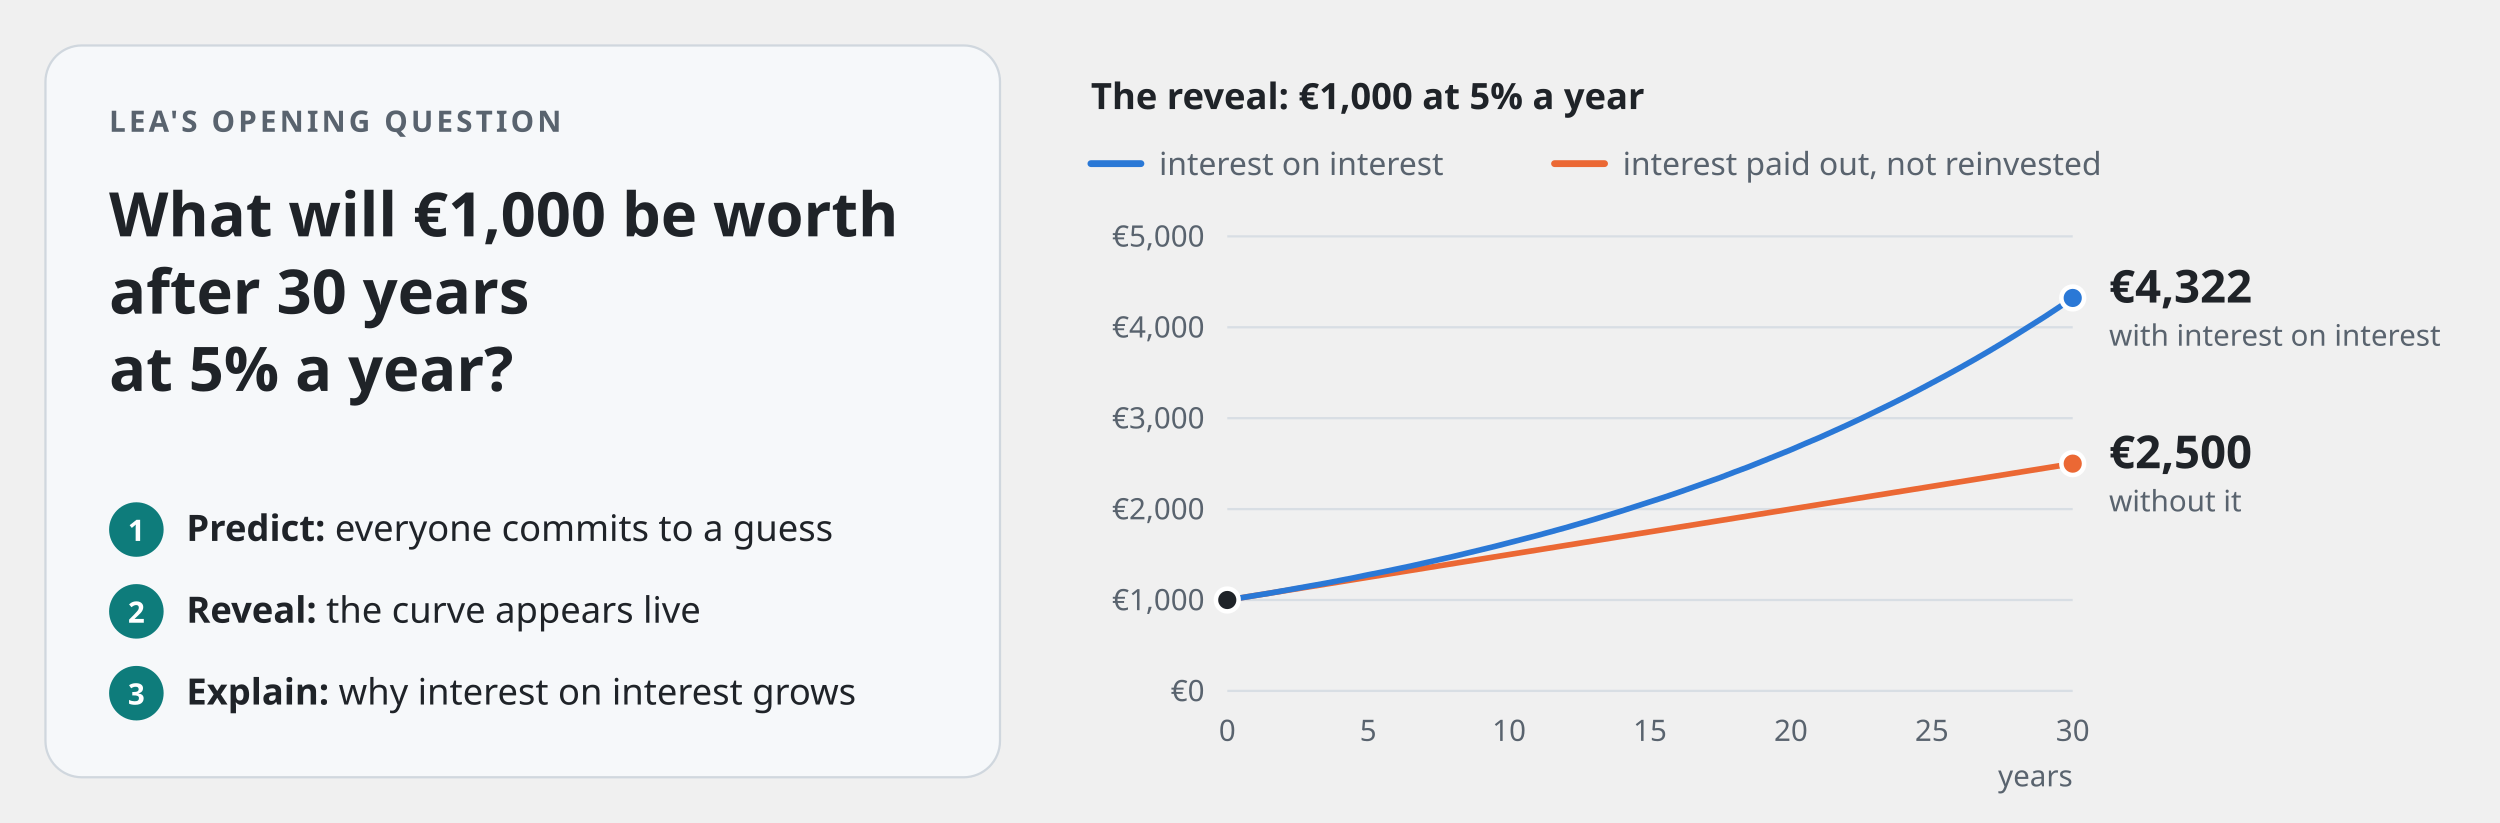
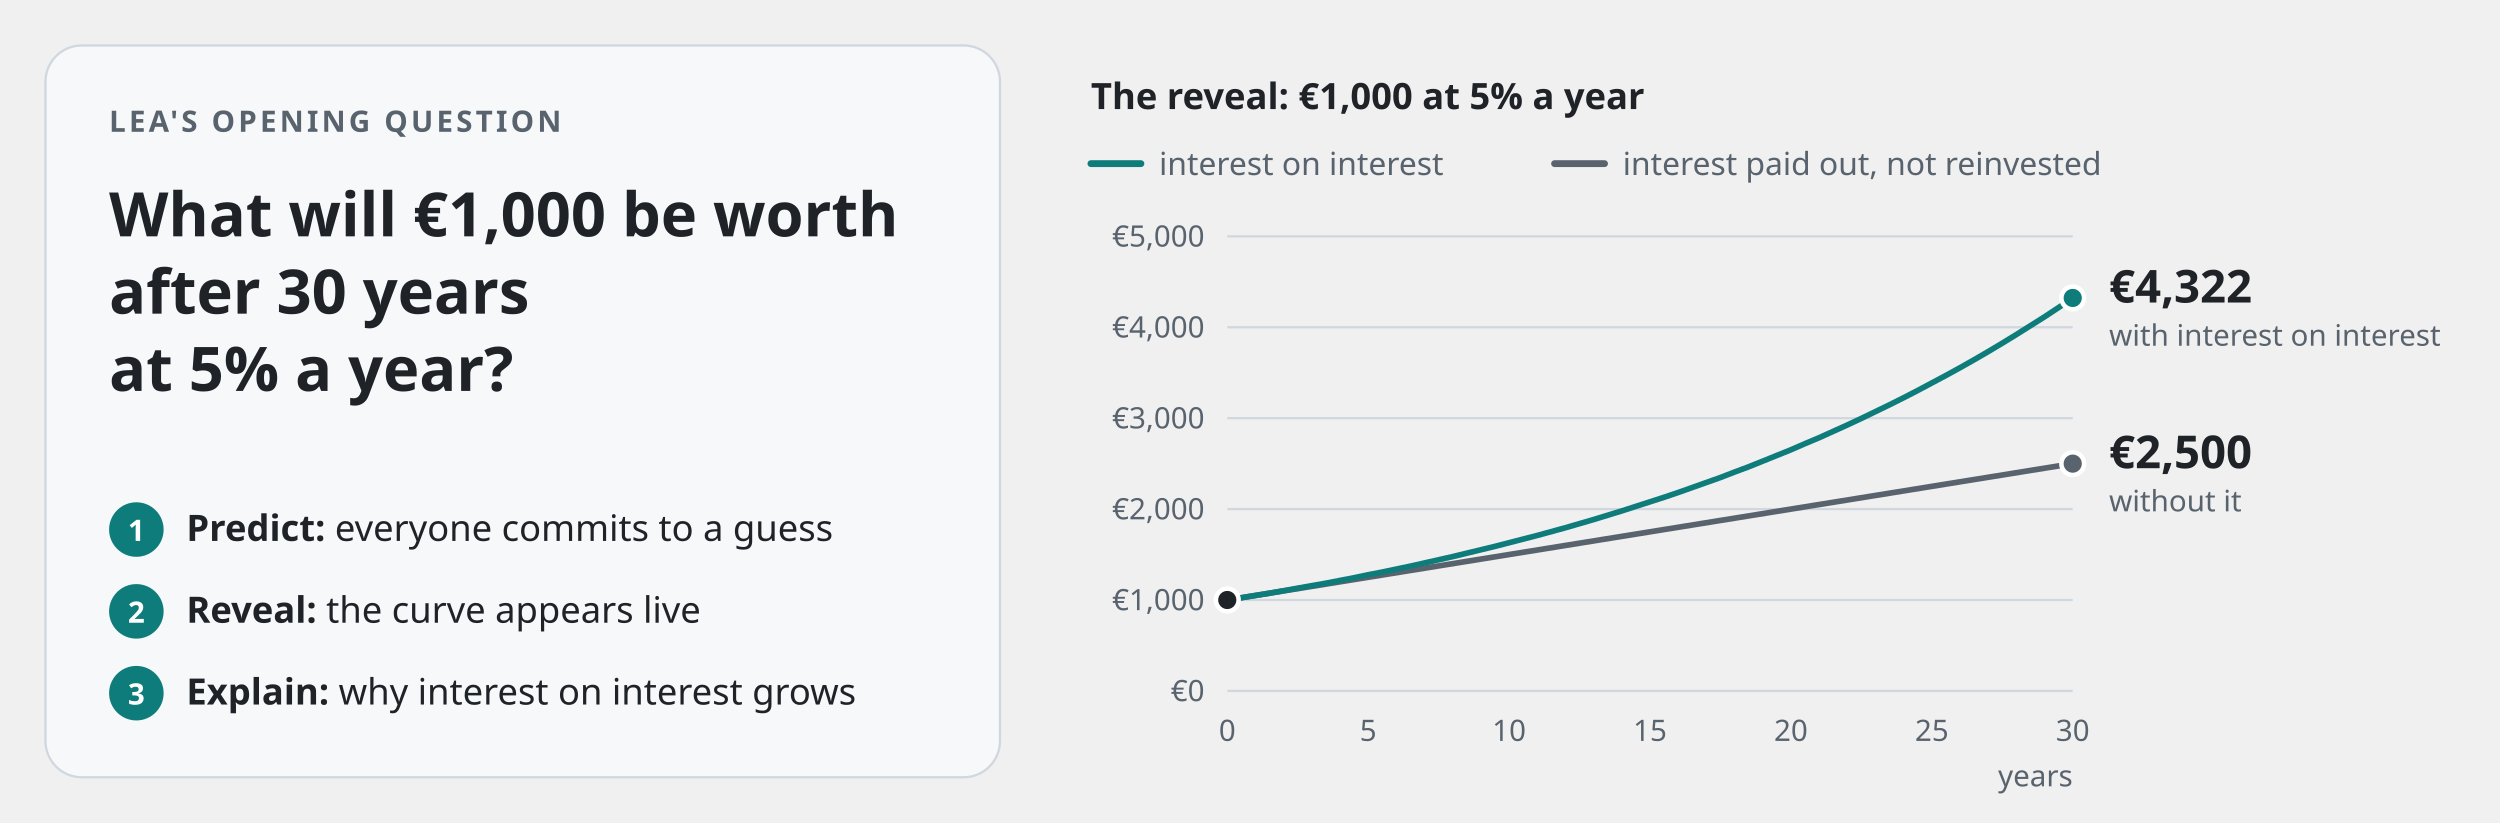
<svg xmlns="http://www.w3.org/2000/svg" viewBox="0 0 1100 362" width="1100" height="362" role="img" aria-labelledby="title desc">
  <rect x="20" y="20" width="420" height="322" rx="16" fill="#f6f8fa" stroke="#d0d7de" />
  <text x="48" y="58" font-family="-apple-system,BlinkMacSystemFont,'Segoe UI','Noto Sans',Helvetica,Arial,sans-serif" font-size="13" font-weight="600" letter-spacing="1.4" fill="#59636e">LEA'S OPENING QUESTION</text>
  <text x="48" y="104" font-family="-apple-system,BlinkMacSystemFont,'Segoe UI','Noto Sans',Helvetica,Arial,sans-serif" font-size="27" font-weight="700" fill="#1f2328">What will €1,000 be worth</text>
  <text x="48" y="138" font-family="-apple-system,BlinkMacSystemFont,'Segoe UI','Noto Sans',Helvetica,Arial,sans-serif" font-size="27" font-weight="700" fill="#1f2328">after 30 years</text>
  <text x="48" y="172" font-family="-apple-system,BlinkMacSystemFont,'Segoe UI','Noto Sans',Helvetica,Arial,sans-serif" font-size="27" font-weight="700" fill="#1f2328">at 5% a year?</text>
  <circle cx="60" cy="233" r="12" fill="#0e7c7b" />
  <text x="60" y="238" text-anchor="middle" font-family="-apple-system,BlinkMacSystemFont,'Segoe UI','Noto Sans',Helvetica,Arial,sans-serif" font-size="13" font-weight="700" fill="#ffffff">1</text>
  <text x="82" y="238" font-family="-apple-system,BlinkMacSystemFont,'Segoe UI','Noto Sans',Helvetica,Arial,sans-serif" font-size="16" fill="#1f2328">
    <tspan font-weight="700">Predict:</tspan> everyone commits to a guess</text>
  <circle cx="60" cy="269" r="12" fill="#0e7c7b" />
  <text x="60" y="274" text-anchor="middle" font-family="-apple-system,BlinkMacSystemFont,'Segoe UI','Noto Sans',Helvetica,Arial,sans-serif" font-size="13" font-weight="700" fill="#ffffff">2</text>
  <text x="82" y="274" font-family="-apple-system,BlinkMacSystemFont,'Segoe UI','Noto Sans',Helvetica,Arial,sans-serif" font-size="16" fill="#1f2328">
    <tspan font-weight="700">Reveal:</tspan> the curve appears live</text>
  <circle cx="60" cy="305" r="12" fill="#0e7c7b" />
  <text x="60" y="310" text-anchor="middle" font-family="-apple-system,BlinkMacSystemFont,'Segoe UI','Noto Sans',Helvetica,Arial,sans-serif" font-size="13" font-weight="700" fill="#ffffff">3</text>
  <text x="82" y="310" font-family="-apple-system,BlinkMacSystemFont,'Segoe UI','Noto Sans',Helvetica,Arial,sans-serif" font-size="16" fill="#1f2328">
    <tspan font-weight="700">Explain:</tspan> why interest on interest grows</text>
  <text x="480" y="48" font-family="-apple-system,BlinkMacSystemFont,'Segoe UI','Noto Sans',Helvetica,Arial,sans-serif" font-size="16" font-weight="700" fill="#1f2328">The reveal: €1,000 at 5% a year</text>
-   <line x1="480" y1="72" x2="502" y2="72" stroke="#2a78d6" stroke-width="3" stroke-linecap="round" />
+   <line x1="480" y1="72" x2="502" y2="72" stroke="#0e7c7b" stroke-width="3" stroke-linecap="round" />
  <text x="510" y="77" font-family="-apple-system,BlinkMacSystemFont,'Segoe UI','Noto Sans',Helvetica,Arial,sans-serif" font-size="14" fill="#59636e">interest on interest</text>
-   <line x1="684.0" y1="72" x2="706.0" y2="72" stroke="#eb6834" stroke-width="3" stroke-linecap="round" />
+   <line x1="684.0" y1="72" x2="706.0" y2="72" stroke="#59636e" stroke-width="3" stroke-linecap="round" />
  <text x="714.0" y="77" font-family="-apple-system,BlinkMacSystemFont,'Segoe UI','Noto Sans',Helvetica,Arial,sans-serif" font-size="14" fill="#59636e">interest paid out, not reinvested</text>
-   <line x1="540" y1="304.0" x2="912" y2="304.0" stroke="#d8dee4" stroke-width="1" />
+   <line x1="540" y1="304.0" x2="912" y2="304.0" stroke="#d0d7de" stroke-width="1" />
  <text x="530" y="308.5" text-anchor="end" font-family="-apple-system,BlinkMacSystemFont,'Segoe UI','Noto Sans',Helvetica,Arial,sans-serif" font-size="13" fill="#59636e">€0</text>
-   <line x1="540" y1="264.0" x2="912" y2="264.0" stroke="#d8dee4" stroke-width="1" />
+   <line x1="540" y1="264.0" x2="912" y2="264.0" stroke="#d0d7de" stroke-width="1" />
  <text x="530" y="268.5" text-anchor="end" font-family="-apple-system,BlinkMacSystemFont,'Segoe UI','Noto Sans',Helvetica,Arial,sans-serif" font-size="13" fill="#59636e">€1,000</text>
-   <line x1="540" y1="224.0" x2="912" y2="224.0" stroke="#d8dee4" stroke-width="1" />
+   <line x1="540" y1="224.0" x2="912" y2="224.0" stroke="#d0d7de" stroke-width="1" />
  <text x="530" y="228.5" text-anchor="end" font-family="-apple-system,BlinkMacSystemFont,'Segoe UI','Noto Sans',Helvetica,Arial,sans-serif" font-size="13" fill="#59636e">€2,000</text>
-   <line x1="540" y1="184.0" x2="912" y2="184.0" stroke="#d8dee4" stroke-width="1" />
+   <line x1="540" y1="184.0" x2="912" y2="184.0" stroke="#d0d7de" stroke-width="1" />
  <text x="530" y="188.5" text-anchor="end" font-family="-apple-system,BlinkMacSystemFont,'Segoe UI','Noto Sans',Helvetica,Arial,sans-serif" font-size="13" fill="#59636e">€3,000</text>
-   <line x1="540" y1="144.0" x2="912" y2="144.0" stroke="#d8dee4" stroke-width="1" />
+   <line x1="540" y1="144.0" x2="912" y2="144.0" stroke="#d0d7de" stroke-width="1" />
  <text x="530" y="148.5" text-anchor="end" font-family="-apple-system,BlinkMacSystemFont,'Segoe UI','Noto Sans',Helvetica,Arial,sans-serif" font-size="13" fill="#59636e">€4,000</text>
-   <line x1="540" y1="104.0" x2="912" y2="104.0" stroke="#d8dee4" stroke-width="1" />
+   <line x1="540" y1="104.0" x2="912" y2="104.0" stroke="#d0d7de" stroke-width="1" />
  <text x="530" y="108.5" text-anchor="end" font-family="-apple-system,BlinkMacSystemFont,'Segoe UI','Noto Sans',Helvetica,Arial,sans-serif" font-size="13" fill="#59636e">€5,000</text>
  <text x="540.0" y="326" text-anchor="middle" font-family="-apple-system,BlinkMacSystemFont,'Segoe UI','Noto Sans',Helvetica,Arial,sans-serif" font-size="13" fill="#59636e">0</text>
  <text x="602.0" y="326" text-anchor="middle" font-family="-apple-system,BlinkMacSystemFont,'Segoe UI','Noto Sans',Helvetica,Arial,sans-serif" font-size="13" fill="#59636e">5</text>
  <text x="664.0" y="326" text-anchor="middle" font-family="-apple-system,BlinkMacSystemFont,'Segoe UI','Noto Sans',Helvetica,Arial,sans-serif" font-size="13" fill="#59636e">10</text>
  <text x="726.0" y="326" text-anchor="middle" font-family="-apple-system,BlinkMacSystemFont,'Segoe UI','Noto Sans',Helvetica,Arial,sans-serif" font-size="13" fill="#59636e">15</text>
  <text x="788.0" y="326" text-anchor="middle" font-family="-apple-system,BlinkMacSystemFont,'Segoe UI','Noto Sans',Helvetica,Arial,sans-serif" font-size="13" fill="#59636e">20</text>
  <text x="850.0" y="326" text-anchor="middle" font-family="-apple-system,BlinkMacSystemFont,'Segoe UI','Noto Sans',Helvetica,Arial,sans-serif" font-size="13" fill="#59636e">25</text>
  <text x="912.0" y="326" text-anchor="middle" font-family="-apple-system,BlinkMacSystemFont,'Segoe UI','Noto Sans',Helvetica,Arial,sans-serif" font-size="13" fill="#59636e">30</text>
  <text x="912" y="346" text-anchor="end" font-family="-apple-system,BlinkMacSystemFont,'Segoe UI','Noto Sans',Helvetica,Arial,sans-serif" font-size="13" fill="#59636e">years</text>
-   <polyline points="540.0,264.0 546.2,263.0 552.4,262.0 558.6,261.0 564.8,260.0 571.0,259.0 577.2,258.0 583.4,257.0 589.6,256.0 595.8,255.0 602.0,254.0 608.2,253.0 614.4,252.0 620.6,251.0 626.8,250.0 633.0,249.0 639.2,248.0 645.4,247.0 651.6,246.0 657.8,245.0 664.0,244.0 670.2,243.0 676.4,242.0 682.6,241.0 688.8,240.0 695.0,239.0 701.2,238.0 707.4,237.0 713.6,236.0 719.8,235.0 726.0,234.0 732.2,233.0 738.4,232.0 744.6,231.0 750.8,230.0 757.0,229.0 763.2,228.0 769.4,227.0 775.6,226.0 781.8,225.0 788.0,224.0 794.2,223.0 800.4,222.0 806.6,221.0 812.8,220.0 819.0,219.0 825.2,218.0 831.4,217.0 837.6,216.0 843.8,215.0 850.0,214.0 856.2,213.0 862.4,212.0 868.6,211.0 874.8,210.0 881.0,209.0 887.2,208.0 893.4,207.0 899.6,206.0 905.8,205.0 912.0,204.0" fill="none" stroke="#eb6834" stroke-width="2.5" stroke-linejoin="round" stroke-linecap="round" />
-   <circle cx="912.0" cy="204.0" r="5" fill="#eb6834" stroke="#ffffff" stroke-width="2" />
-   <polyline points="540.0,264.0 546.2,263.0 552.4,262.0 558.6,261.0 564.8,259.9 571.0,258.8 577.2,257.7 583.4,256.6 589.6,255.4 595.8,254.2 602.0,252.9 608.2,251.7 614.4,250.4 620.6,249.1 626.8,247.7 633.0,246.3 639.2,244.9 645.4,243.4 651.6,241.9 657.8,240.4 664.0,238.8 670.2,237.2 676.4,235.6 682.6,233.9 688.8,232.2 695.0,230.4 701.2,228.6 707.4,226.7 713.6,224.8 719.8,222.8 726.0,220.8 732.2,218.8 738.4,216.7 744.6,214.5 750.8,212.3 757.0,210.1 763.2,207.7 769.4,205.4 775.6,202.9 781.8,200.4 788.0,197.9 794.2,195.2 800.4,192.6 806.6,189.8 812.8,187.0 819.0,184.1 825.2,181.1 831.4,178.1 837.6,175.0 843.8,171.8 850.0,168.5 856.2,165.2 862.4,161.8 868.6,158.3 874.8,154.7 881.0,151.0 887.2,147.2 893.4,143.3 899.6,139.4 905.8,135.3 912.0,131.1" fill="none" stroke="#2a78d6" stroke-width="2.5" stroke-linejoin="round" stroke-linecap="round" />
-   <circle cx="912.0" cy="131.1" r="5" fill="#2a78d6" stroke="#ffffff" stroke-width="2" />
+   <polyline points="540.0,264.0 546.2,263.0 552.4,262.0 558.6,261.0 564.8,260.0 571.0,259.0 577.2,258.0 583.4,257.0 589.6,256.0 595.8,255.0 602.0,254.0 608.2,253.0 614.4,252.0 620.6,251.0 626.8,250.0 633.0,249.0 639.2,248.0 645.4,247.0 651.6,246.0 657.8,245.0 664.0,244.0 670.2,243.0 676.4,242.0 682.6,241.0 688.8,240.0 695.0,239.0 701.2,238.0 707.4,237.0 713.6,236.0 719.8,235.0 726.0,234.0 732.2,233.0 738.4,232.0 744.6,231.0 750.8,230.0 757.0,229.0 763.2,228.0 769.4,227.0 775.6,226.0 781.8,225.0 788.0,224.0 794.2,223.0 800.4,222.0 806.6,221.0 812.8,220.0 819.0,219.0 825.2,218.0 831.4,217.0 837.6,216.0 843.8,215.0 850.0,214.0 856.2,213.0 862.4,212.0 868.6,211.0 874.8,210.0 881.0,209.0 887.2,208.0 893.4,207.0 899.6,206.0 905.8,205.0 912.0,204.0" fill="none" stroke="#59636e" stroke-width="2.5" stroke-linejoin="round" stroke-linecap="round" />
+   <circle cx="912.0" cy="204.0" r="5" fill="#59636e" stroke="#ffffff" stroke-width="2" />
+   <polyline points="540.0,264.0 546.2,263.0 552.4,262.0 558.6,261.0 564.8,259.9 571.0,258.8 577.2,257.7 583.4,256.6 589.6,255.4 595.8,254.2 602.0,252.9 608.2,251.7 614.4,250.4 620.6,249.1 626.8,247.7 633.0,246.3 639.2,244.9 645.4,243.4 651.6,241.9 657.8,240.4 664.0,238.8 670.2,237.2 676.4,235.6 682.6,233.9 688.8,232.2 695.0,230.4 701.2,228.6 707.4,226.7 713.6,224.8 719.8,222.8 726.0,220.8 732.2,218.8 738.4,216.7 744.6,214.5 750.8,212.3 757.0,210.1 763.2,207.7 769.4,205.4 775.6,202.9 781.8,200.4 788.0,197.9 794.2,195.2 800.4,192.6 806.6,189.8 812.8,187.0 819.0,184.1 825.2,181.1 831.4,178.1 837.6,175.0 843.8,171.8 850.0,168.5 856.2,165.2 862.4,161.8 868.6,158.3 874.8,154.7 881.0,151.0 887.2,147.2 893.4,143.3 899.6,139.4 905.8,135.3 912.0,131.1" fill="none" stroke="#0e7c7b" stroke-width="2.5" stroke-linejoin="round" stroke-linecap="round" />
+   <circle cx="912.0" cy="131.1" r="5" fill="#0e7c7b" stroke="#ffffff" stroke-width="2" />
  <circle cx="540.0" cy="264.0" r="5" fill="#1f2328" stroke="#ffffff" stroke-width="2" />
  <text x="928" y="133.122" font-family="-apple-system,BlinkMacSystemFont,'Segoe UI','Noto Sans',Helvetica,Arial,sans-serif" font-size="20" font-weight="700" fill="#1f2328">€4,322</text>
  <text x="928" y="152.122" font-family="-apple-system,BlinkMacSystemFont,'Segoe UI','Noto Sans',Helvetica,Arial,sans-serif" font-size="13" fill="#59636e">with interest on interest</text>
  <text x="928" y="206.0" font-family="-apple-system,BlinkMacSystemFont,'Segoe UI','Noto Sans',Helvetica,Arial,sans-serif" font-size="20" font-weight="700" fill="#1f2328">€2,500</text>
  <text x="928" y="225.0" font-family="-apple-system,BlinkMacSystemFont,'Segoe UI','Noto Sans',Helvetica,Arial,sans-serif" font-size="13" fill="#59636e">without it</text>
</svg>
